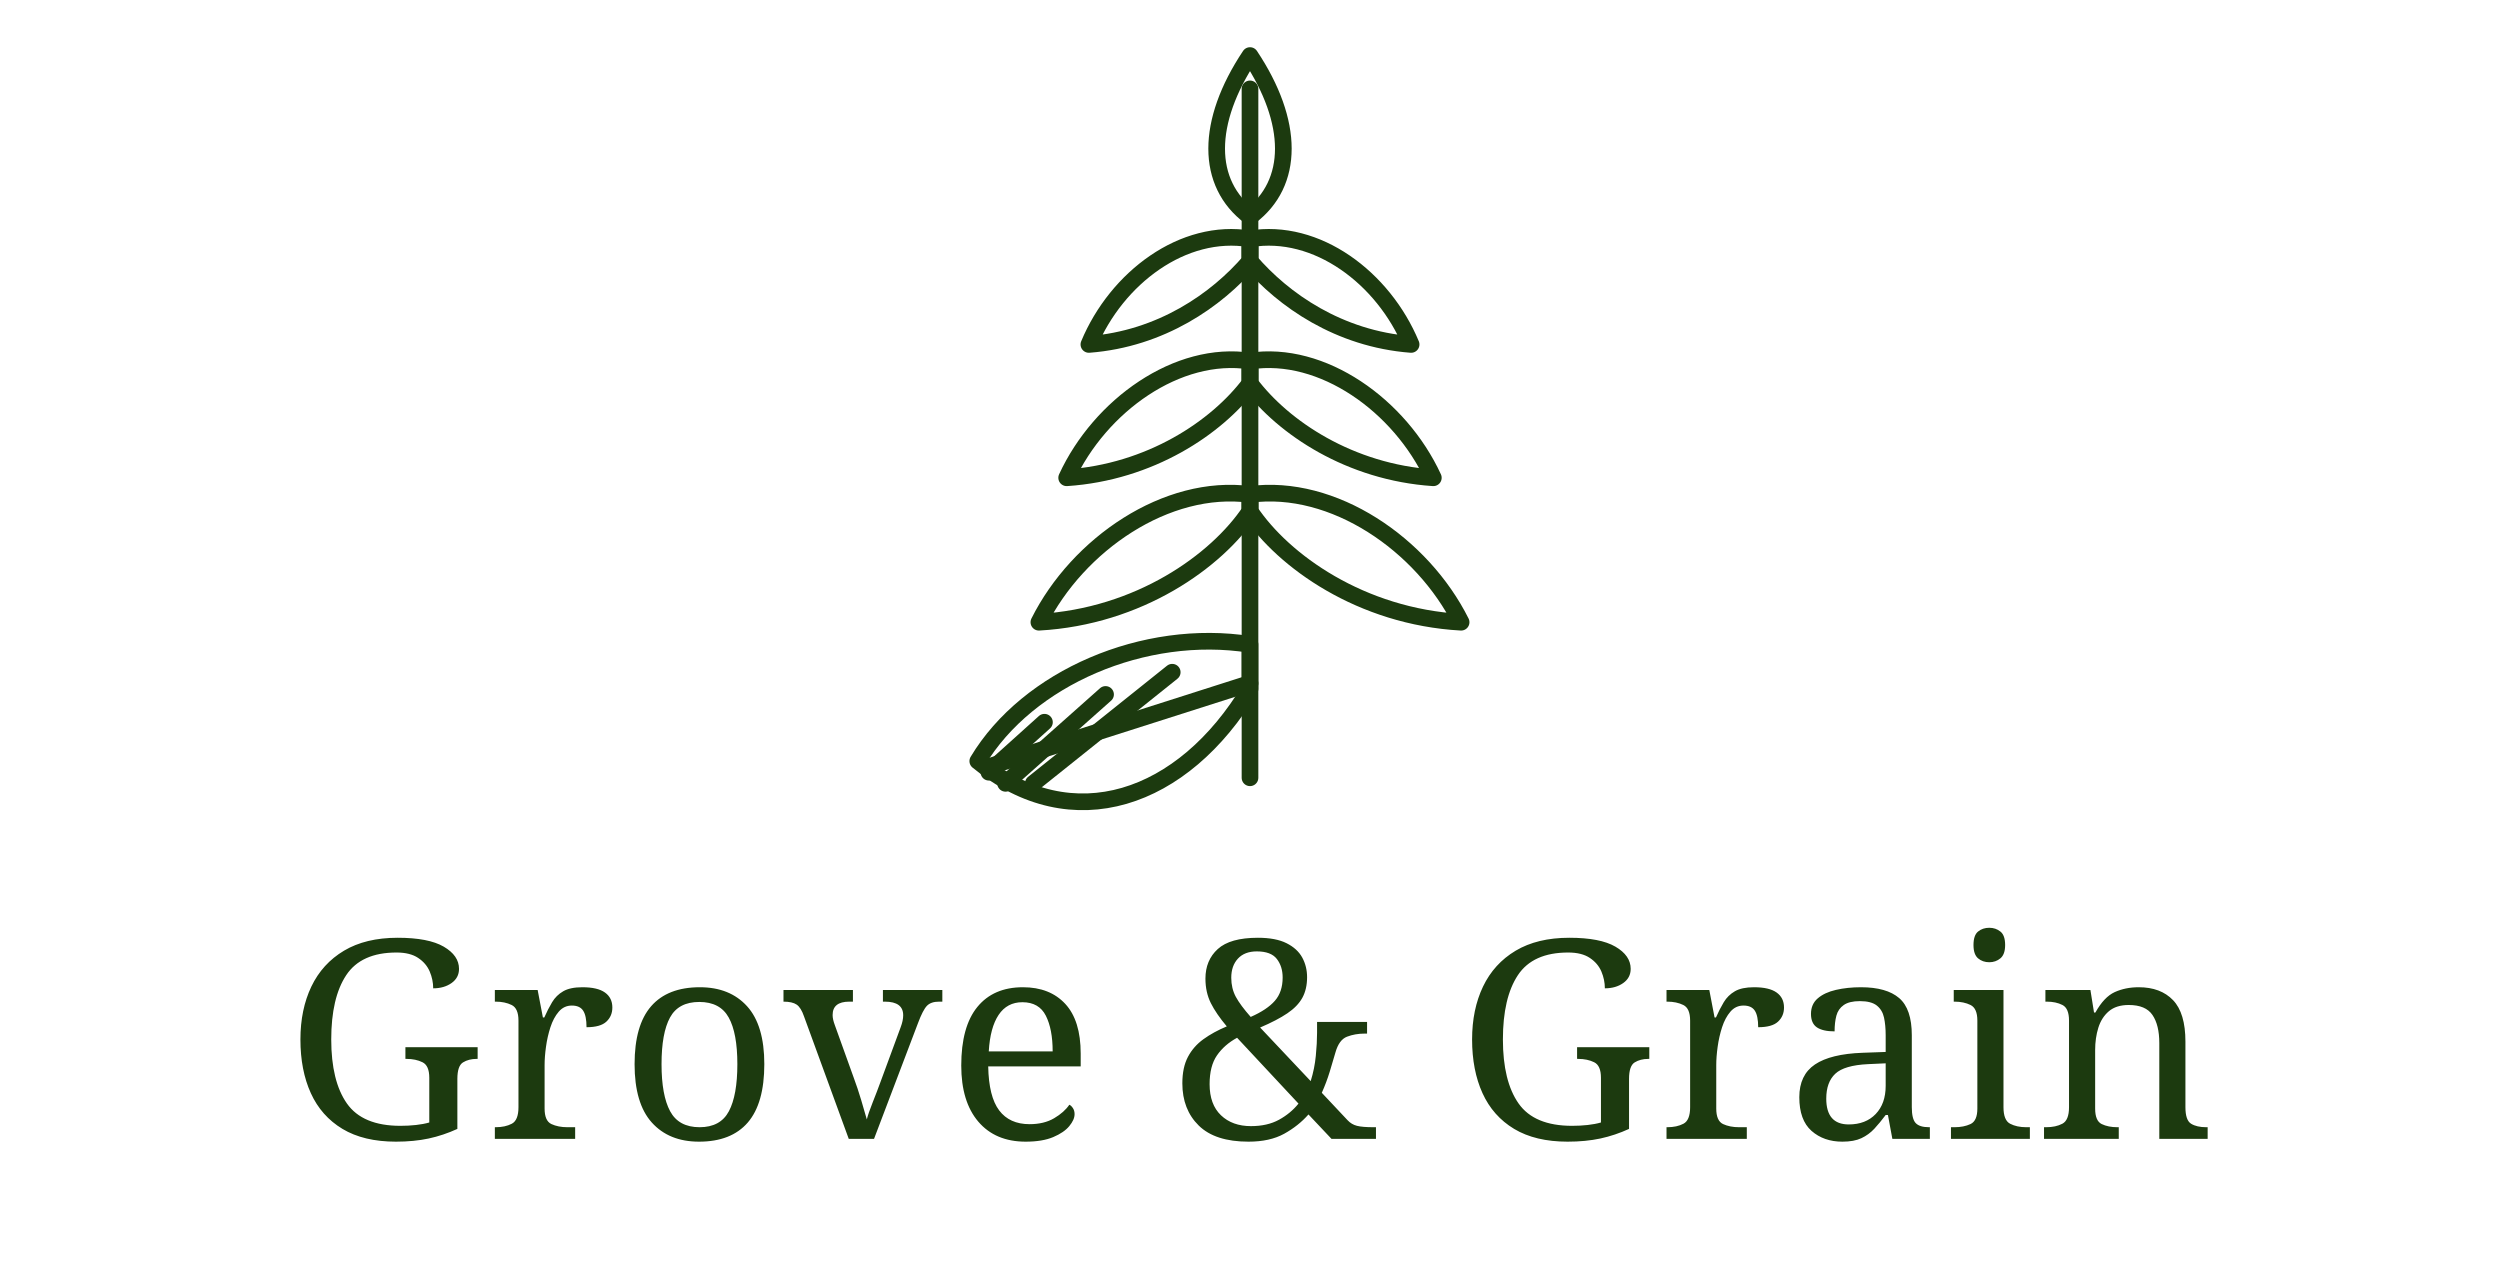
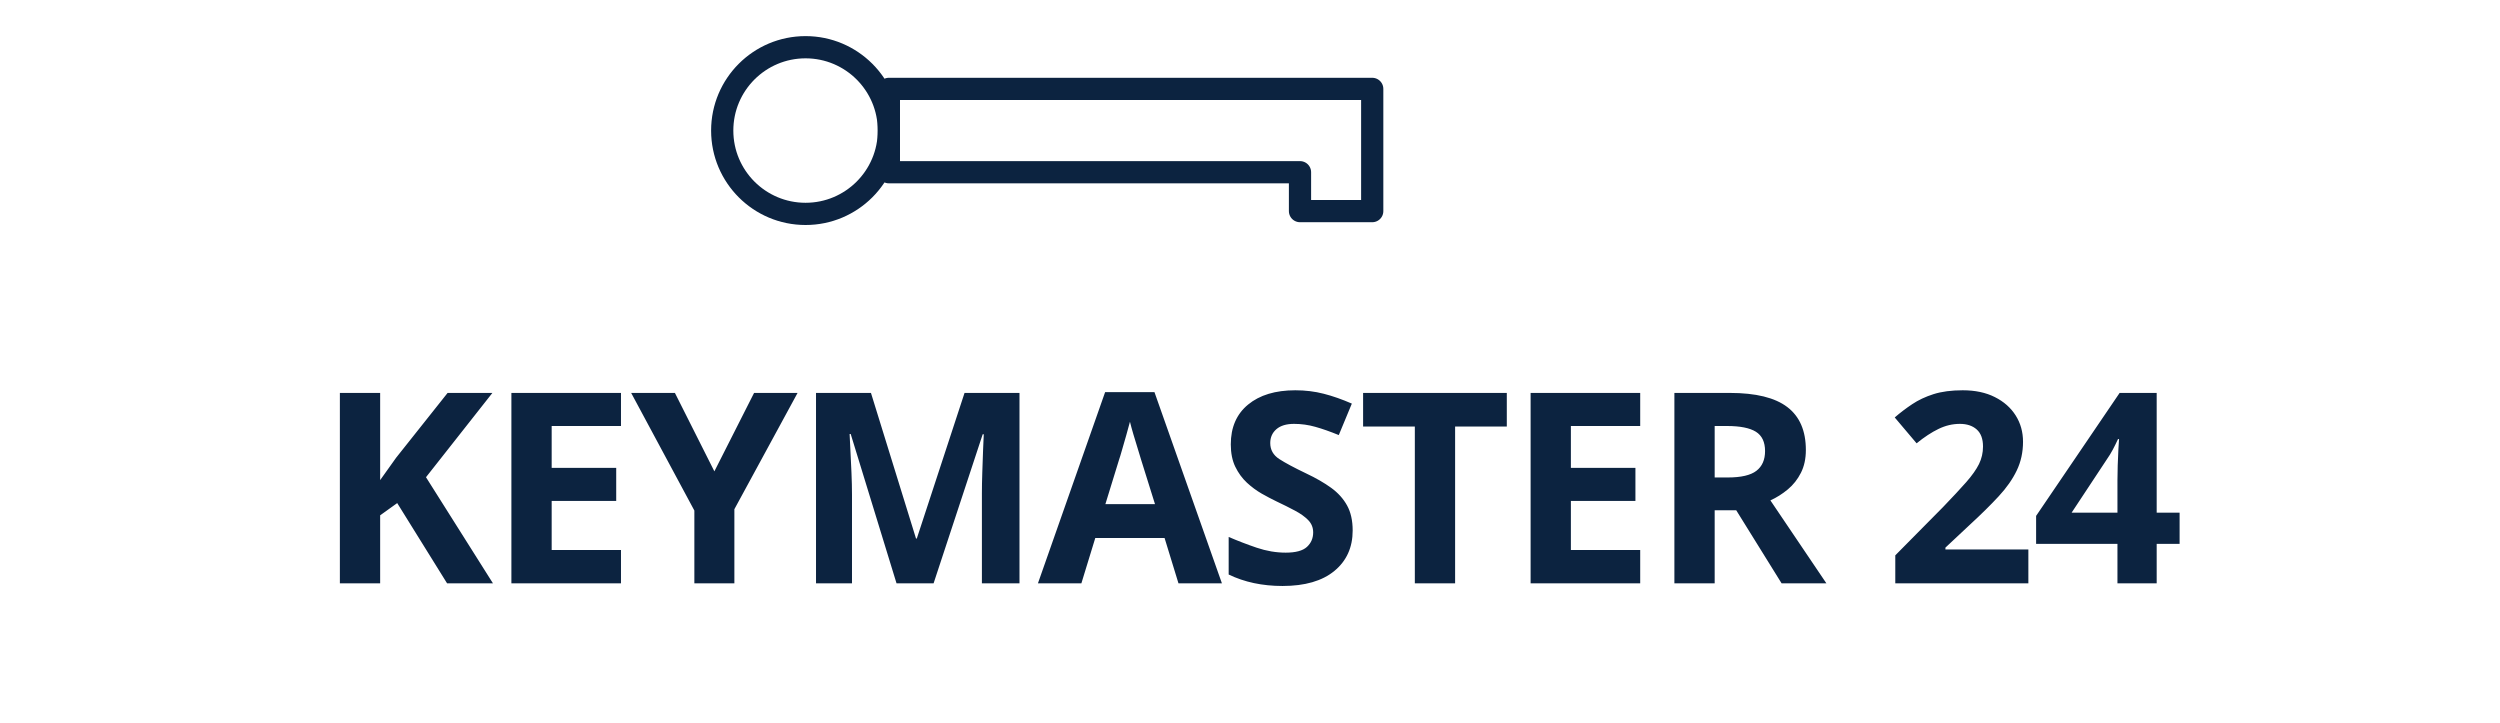
- <svg xmlns="http://www.w3.org/2000/svg" viewBox="0 0 900 460" fill="none" role="img" aria-label="Grove and Grain">
-   <g stroke="#1C3A0F" stroke-width="6" stroke-linecap="round" stroke-linejoin="round" transform="translate(340 10)">
-     <path d="M110 22 L110 270" />
-     <path d="M110 10 C94 34 94 56 110 68 C126 56 126 34 110 10 Z" />
-     <path d="M110 76 C86 72 62 90 52 114 C78 112 98 98 110 84 Z" />
-     <path d="M110 76 C134 72 158 90 168 114 C142 112 122 98 110 84 Z" />
-     <path d="M110 120 C84 116 56 136 44 162 C74 160 98 144 110 128 Z" />
-     <path d="M110 120 C136 116 164 136 176 162 C146 160 122 144 110 128 Z" />
-     <path d="M110 168 C80 164 48 186 34 214 C70 212 98 192 110 174 Z" />
-     <path d="M110 168 C140 164 172 186 186 214 C150 212 122 192 110 174 Z" />
-     <path d="M110 222 C72 216 30 234 12 264 C46 292 86 278 110 238 Z" />
-     <path d="M110 236 L16 266" />
-     <path d="M82 232 L32 272" />
-     <path d="M58 240 L22 272" />
-     <path d="M36 250 L16 268" />
+ <svg xmlns="http://www.w3.org/2000/svg" viewBox="0 0 900 260" fill="none" role="img" aria-label="KeyMaster 24">
+   <g transform="translate(250 0)" stroke="#0C2340" stroke-width="8" stroke-linecap="round" stroke-linejoin="round">
+     <circle cx="40" cy="47" r="30" />
+     <path d="M 70 32 L 244 32 L 244 76 L 218 76 L 218 62 L 70 62 Z" />
  </g>
-   <text x="450" y="410" text-anchor="middle" font-family="'Playfair Display', 'Didot', Georgia, serif" font-size="100" font-weight="500" fill="#1C3A0F" letter-spacing="1">Grove &amp; Grain</text>
+   <text x="450" y="210" text-anchor="middle" font-family="Barlow, 'Arial Black', system-ui, sans-serif" font-size="96" font-weight="800" fill="#0C2340" letter-spacing="-2">KEYMASTER 24</text>
</svg>
